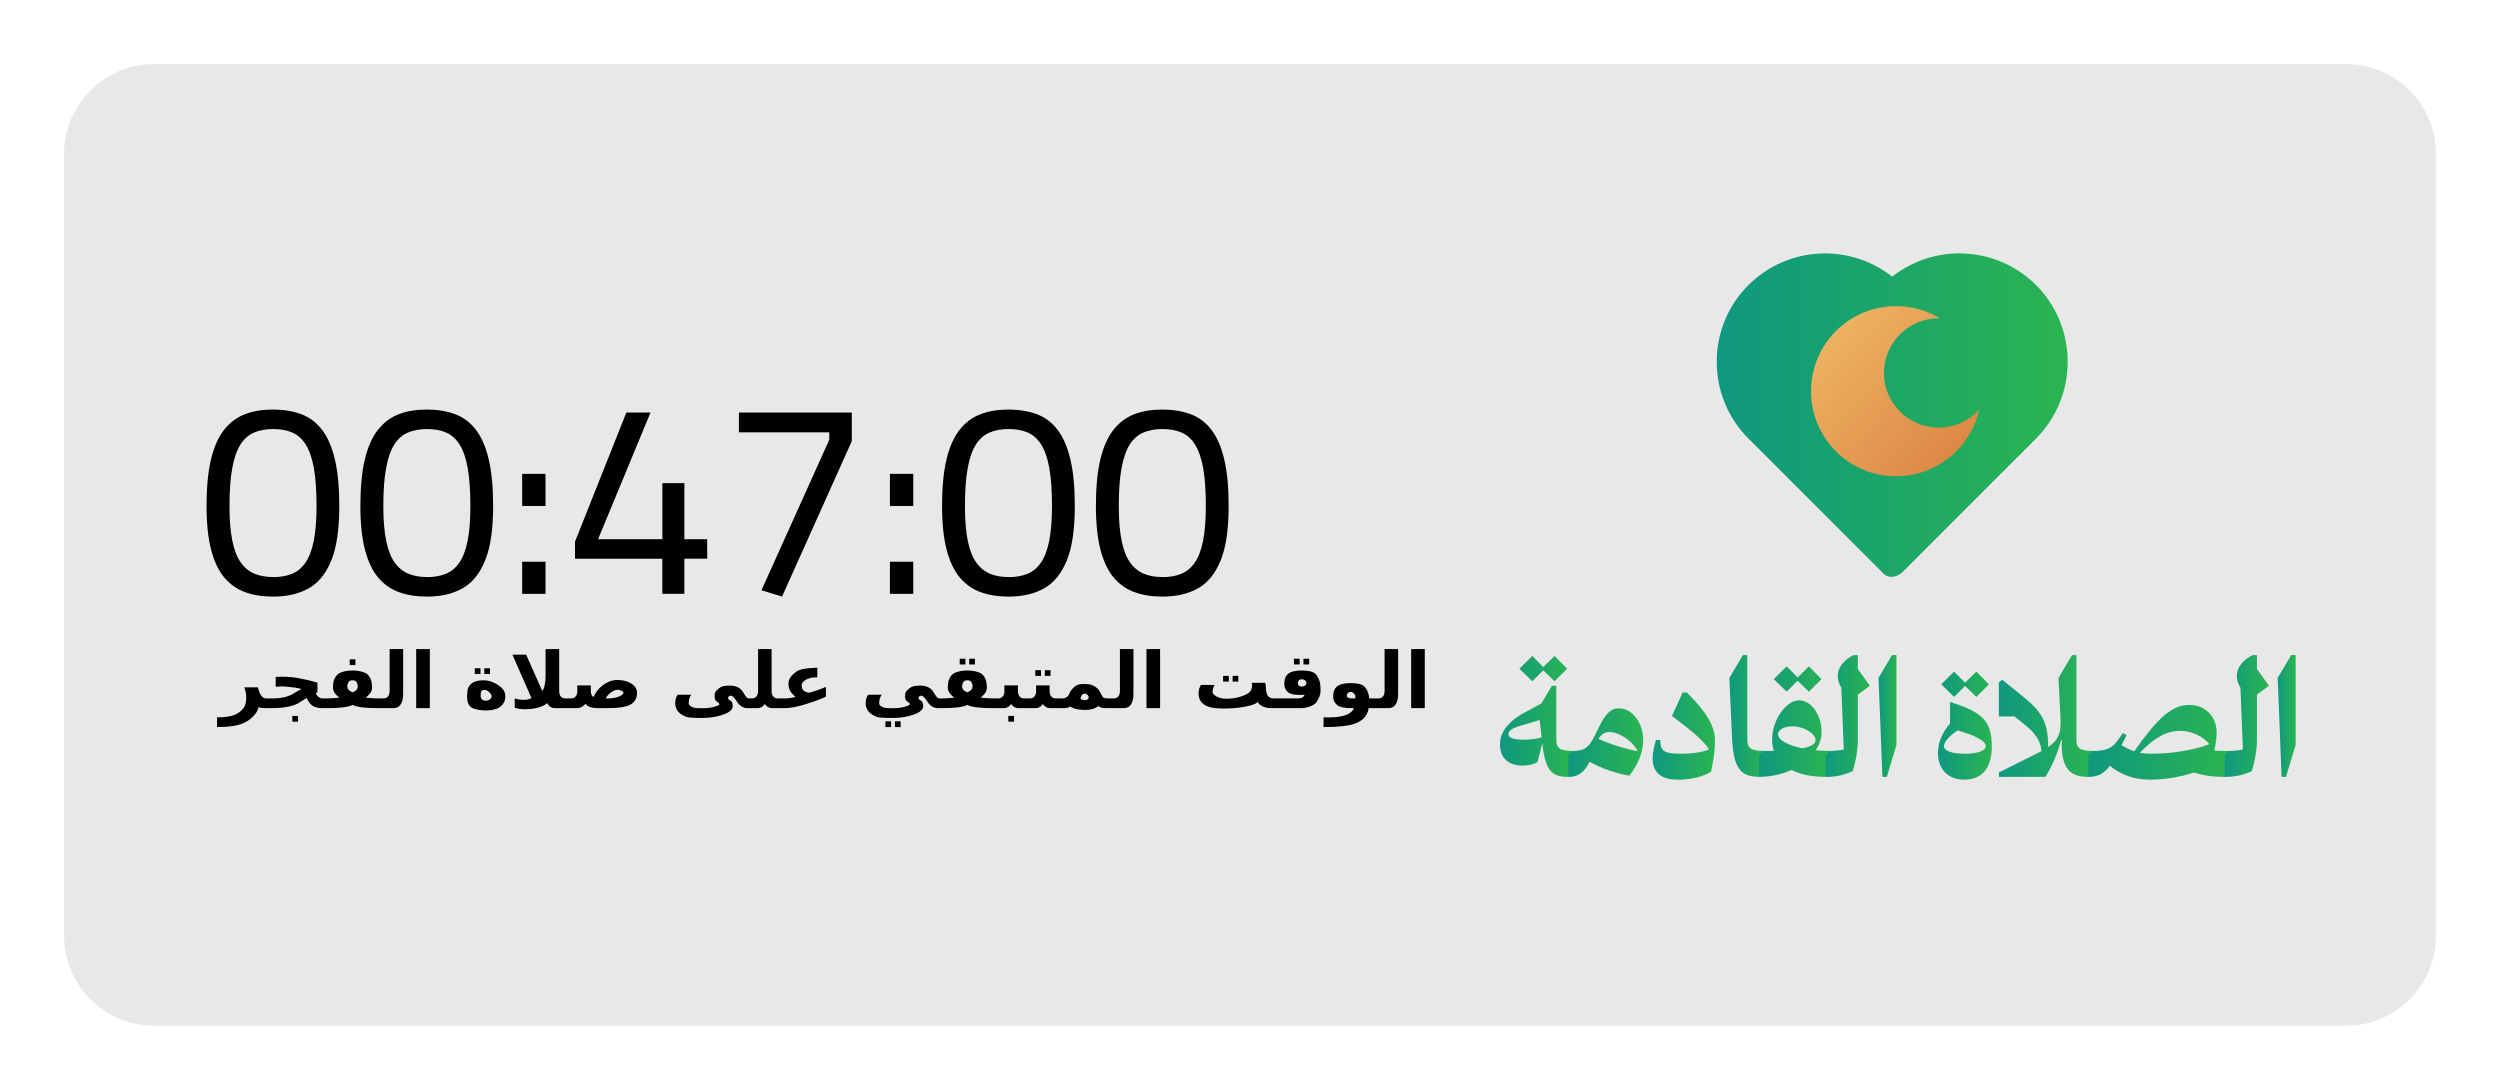
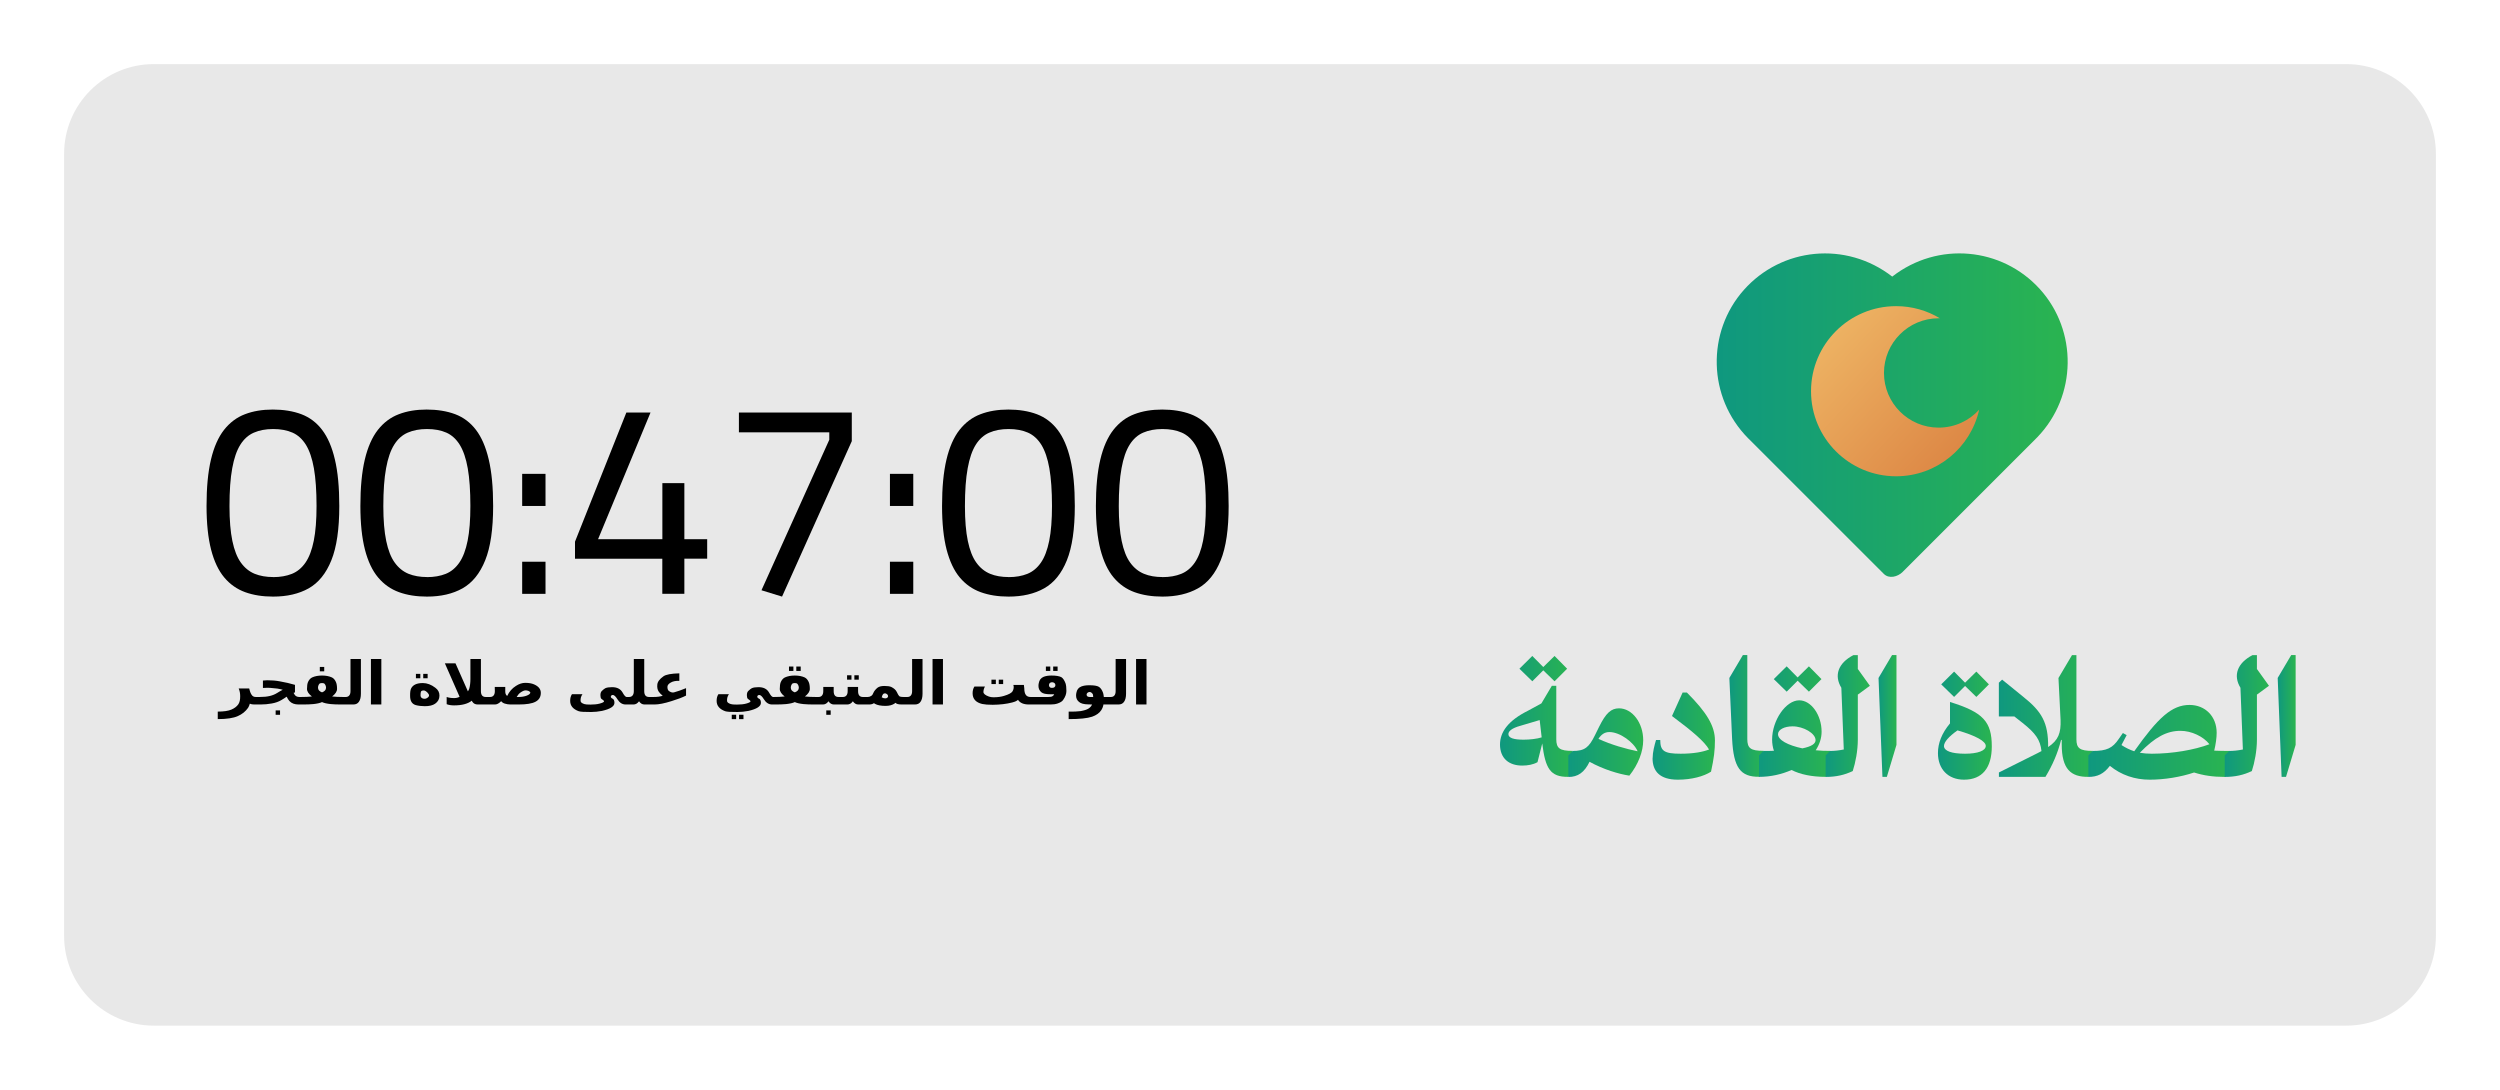
- <svg xmlns="http://www.w3.org/2000/svg" xmlns:xlink="http://www.w3.org/1999/xlink" id="Layer_1" version="1.1" viewBox="0 0 390 170">
+ <svg xmlns="http://www.w3.org/2000/svg" id="Layer_1" version="1.1" viewBox="0 0 390 170">
  <defs>
    <style>
      .st0 {
        fill: none;
      }

      .st1 {
+         opacity: .09;
+       }
+ 
+       .st1, .st2, .st3 {
+         isolation: isolate;
+       }
+ 
+       .st4 {
        fill: url(#linear-gradient2);
      }

-       .st2 {
+       .st5 {
        fill: url(#linear-gradient1);
      }

-       .st3 {
+       .st6 {
        fill: url(#linear-gradient9);
      }

-       .st4 {
+       .st7 {
        fill: url(#linear-gradient3);
      }

-       .st5 {
+       .st8 {
        fill: url(#linear-gradient6);
      }

-       .st6 {
+       .st9 {
        fill: url(#linear-gradient8);
      }

-       .st7 {
+       .st10 {
        fill: url(#linear-gradient7);
      }

-       .st8 {
+       .st11 {
        fill: url(#linear-gradient5);
      }

-       .st9 {
+       .st12 {
        fill: url(#linear-gradient4);
      }

-       .st10 {
-         font-family: Cairo-SemiBold, Cairo;
-         font-size: 12.12px;
-         font-weight: 600;
-       }
- 
-       .st11 {
+       .st13 {
        fill: url(#linear-gradient13);
      }

-       .st12 {
+       .st14 {
        fill: url(#linear-gradient12);
      }

-       .st13 {
+       .st15 {
        fill: url(#linear-gradient11);
      }

-       .st14 {
+       .st16 {
        fill: url(#linear-gradient10);
      }

-       .st15 {
+       .st17 {
        fill: url(#linear-gradient);
      }

-       .st16 {
-         isolation: isolate;
-       }
- 
-       .st17 {
-         opacity: .09;
+       .st3 {
+         font-family: Cairo-SemiBold, Cairo;
+         font-size: 9.32px;
+         font-weight: 600;
      }
    </style>
-     <linearGradient id="linear-gradient" x1="234" y1="111.76" x2="245.33" y2="111.76" gradientUnits="userSpaceOnUse">
+     <linearGradient id="linear-gradient" x1="267.81" y1="2328.76" x2="322.56" y2="2328.76" gradientTransform="translate(0 -2264)" gradientUnits="userSpaceOnUse">
      <stop offset="0" stop-color="#0f987f" />
      <stop offset="1" stop-color="#2ab450" />
    </linearGradient>
-     <linearGradient id="linear-gradient1" x1="244.64" y1="115.85" x2="256.33" y2="115.85" xlink:href="#linear-gradient" />
-     <linearGradient id="linear-gradient2" x1="257.81" y1="114.83" x2="267.54" y2="114.83" xlink:href="#linear-gradient" />
-     <linearGradient id="linear-gradient3" x1="269.78" y1="111.7" x2="275.1" y2="111.7" xlink:href="#linear-gradient" />
-     <linearGradient id="linear-gradient4" x1="274.41" y1="112.57" x2="285.49" y2="112.57" xlink:href="#linear-gradient" />
-     <linearGradient id="linear-gradient5" x1="284.8" y1="111.7" x2="291.7" y2="111.7" xlink:href="#linear-gradient" />
-     <linearGradient id="linear-gradient6" x1="293.05" y1="111.7" x2="295.86" y2="111.7" xlink:href="#linear-gradient" />
-     <linearGradient id="linear-gradient7" x1="302.32" y1="113.2" x2="310.73" y2="113.2" xlink:href="#linear-gradient" />
-     <linearGradient id="linear-gradient8" x1="311.82" y1="111.7" x2="326.46" y2="111.7" xlink:href="#linear-gradient" />
-     <linearGradient id="linear-gradient9" x1="325.78" y1="115.8" x2="347.75" y2="115.8" xlink:href="#linear-gradient" />
-     <linearGradient id="linear-gradient10" x1="347.07" y1="111.7" x2="353.97" y2="111.7" xlink:href="#linear-gradient" />
-     <linearGradient id="linear-gradient11" x1="355.32" y1="111.7" x2="358.12" y2="111.7" xlink:href="#linear-gradient" />
-     <linearGradient id="linear-gradient12" x1="267.8" y1="107.23" x2="322.56" y2="107.23" gradientTransform="translate(0 172) scale(1 -1)" xlink:href="#linear-gradient" />
-     <linearGradient id="linear-gradient13" x1="-2396.81" y1="162.08" x2="-2391.48" y2="167.03" gradientTransform="translate(12553.64 -781.48) scale(5.12)" gradientUnits="userSpaceOnUse">
+     <linearGradient id="linear-gradient1" x1="-2692.13" y1="920.82" x2="-2686.8" y2="915.87" gradientTransform="translate(14065.68 4763) scale(5.12 -5.12)" gradientUnits="userSpaceOnUse">
      <stop offset="0" stop-color="#f0ba68" />
      <stop offset="1" stop-color="#da8040" />
    </linearGradient>
+     <linearGradient id="linear-gradient2" x1="234" y1="60.24" x2="245.33" y2="60.24" gradientTransform="translate(0 172) scale(1 -1)" gradientUnits="userSpaceOnUse">
+       <stop offset="0" stop-color="#0f987f" />
+       <stop offset="1" stop-color="#2ab450" />
+     </linearGradient>
+     <linearGradient id="linear-gradient3" x1="244.64" y1="56.15" x2="256.32" y2="56.15" gradientTransform="translate(0 172) scale(1 -1)" gradientUnits="userSpaceOnUse">
+       <stop offset="0" stop-color="#0f987f" />
+       <stop offset="1" stop-color="#2ab450" />
+     </linearGradient>
+     <linearGradient id="linear-gradient4" x1="257.81" y1="57.17" x2="267.54" y2="57.17" gradientTransform="translate(0 172) scale(1 -1)" gradientUnits="userSpaceOnUse">
+       <stop offset="0" stop-color="#0f987f" />
+       <stop offset="1" stop-color="#2ab450" />
+     </linearGradient>
+     <linearGradient id="linear-gradient5" x1="269.78" y1="60.31" x2="275.1" y2="60.31" gradientTransform="translate(0 172) scale(1 -1)" gradientUnits="userSpaceOnUse">
+       <stop offset="0" stop-color="#0f987f" />
+       <stop offset="1" stop-color="#2ab450" />
+     </linearGradient>
+     <linearGradient id="linear-gradient6" x1="274.41" y1="59.43" x2="285.49" y2="59.43" gradientTransform="translate(0 172) scale(1 -1)" gradientUnits="userSpaceOnUse">
+       <stop offset="0" stop-color="#0f987f" />
+       <stop offset="1" stop-color="#2ab450" />
+     </linearGradient>
+     <linearGradient id="linear-gradient7" x1="284.8" y1="60.3" x2="291.7" y2="60.3" gradientTransform="translate(0 172) scale(1 -1)" gradientUnits="userSpaceOnUse">
+       <stop offset="0" stop-color="#0f987f" />
+       <stop offset="1" stop-color="#2ab450" />
+     </linearGradient>
+     <linearGradient id="linear-gradient8" x1="293.05" y1="60.31" x2="295.86" y2="60.31" gradientTransform="translate(0 172) scale(1 -1)" gradientUnits="userSpaceOnUse">
+       <stop offset="0" stop-color="#0f987f" />
+       <stop offset="1" stop-color="#2ab450" />
+     </linearGradient>
+     <linearGradient id="linear-gradient9" x1="302.32" y1="58.8" x2="310.73" y2="58.8" gradientTransform="translate(0 172) scale(1 -1)" gradientUnits="userSpaceOnUse">
+       <stop offset="0" stop-color="#0f987f" />
+       <stop offset="1" stop-color="#2ab450" />
+     </linearGradient>
+     <linearGradient id="linear-gradient10" x1="311.82" y1="60.3" x2="326.47" y2="60.3" gradientTransform="translate(0 172) scale(1 -1)" gradientUnits="userSpaceOnUse">
+       <stop offset="0" stop-color="#0f987f" />
+       <stop offset="1" stop-color="#2ab450" />
+     </linearGradient>
+     <linearGradient id="linear-gradient11" x1="325.78" y1="56.2" x2="347.76" y2="56.2" gradientTransform="translate(0 172) scale(1 -1)" gradientUnits="userSpaceOnUse">
+       <stop offset="0" stop-color="#0f987f" />
+       <stop offset="1" stop-color="#2ab450" />
+     </linearGradient>
+     <linearGradient id="linear-gradient12" x1="347.07" y1="60.3" x2="353.97" y2="60.3" gradientTransform="translate(0 172) scale(1 -1)" gradientUnits="userSpaceOnUse">
+       <stop offset="0" stop-color="#0f987f" />
+       <stop offset="1" stop-color="#2ab450" />
+     </linearGradient>
+     <linearGradient id="linear-gradient13" x1="355.32" y1="60.31" x2="358.12" y2="60.31" gradientTransform="translate(0 172) scale(1 -1)" gradientUnits="userSpaceOnUse">
+       <stop offset="0" stop-color="#0f987f" />
+       <stop offset="1" stop-color="#2ab450" />
+     </linearGradient>
  </defs>
-   <rect class="st17" x="10" y="10" width="370" height="150" rx="14" ry="14" />
+   <rect class="st1" x="10" y="10" width="370" height="150" rx="14" ry="14" />
  <rect class="st0" x="10.5" y="10.5" width="369" height="149" rx="14" ry="14" />
-   <g>
-     <path class="st15" d="M234,116.15c0-1.94,1.25-3.72,4.35-5.27l2.11-1.15,1.63-2.75h.69v8.33c0,1.43.53,1.83,2.55,1.83v3.36l-.69.69c-2.78.03-3.57-1.27-4.05-5.22l-.74,2.93c-.69.38-1.5.53-2.39.53-2.09,0-3.46-1.15-3.46-3.29ZM237.67,115.39c.99,0,2.11-.13,2.83-.36l-.31-2.7-3,.89c-1.32.36-1.88.84-1.88,1.3,0,.59.79.87,2.37.87ZM239.04,102.33l1.71,1.73,1.76-1.73,1.96,1.99-1.96,1.96-1.76-1.71-1.71,1.71-2.01-1.96,2.01-1.99Z" />
-     <path class="st2" d="M245.33,117.15c1.91,0,2.55-.56,3.49-2.47l.64-1.3c1.07-2.16,1.88-2.88,3.11-2.88,2.04,0,3.77,2.24,3.77,4.97,0,1.76-.76,3.77-2.16,5.53-1.66-.25-4.05-.97-6.21-2.16-.81,1.66-1.81,2.37-3.31,2.37v-3.36l.69-.69ZM249.36,115.26c1.96.92,4.33,1.58,6.11,1.94-.59-1.4-2.75-3-4.41-3-.74,0-1.27.38-1.71,1.07Z" />
-     <path class="st1" d="M257.81,118.29c0-.94.28-2.01.53-2.85h.66c0,1.71.59,2.14,3.18,2.14,2.01,0,3.49-.28,4.43-.66-.69-1.2-2.42-2.72-5.78-5.22l1.66-3.67h.66c3.13,3.13,4.38,5.25,4.38,7.49,0,1.5-.15,2.75-.61,4.86-1.15.74-3.03,1.25-5.17,1.25-2.83,0-3.95-1.32-3.95-3.34Z" />
-     <path class="st4" d="M270.21,115.31l-.43-9.55,2.11-3.57h.69v13.11c0,1.43.53,1.83,2.52,1.83v3.36l-.66.69c-2.95.03-4-1.43-4.23-5.88Z" />
-     <path class="st9" d="M275.1,117.15c.59,0,1.12,0,1.63-.03-.18-.53-.28-1.12-.28-1.76,0-2.98,2.14-6.11,4.23-6.11,1.88,0,3.49,2.32,3.49,4.89,0,1.02-.33,2.01-.92,2.9.71.08,1.48.1,2.24.1v3.36l-.69.69c-2.16,0-3.95-.38-5.32-1.07-1.5.66-3.23,1.07-5.07,1.07v-3.36l.69-.69ZM278.72,103.95l1.71,1.73,1.76-1.73,1.96,1.99-1.96,1.96-1.76-1.71-1.71,1.71-2.01-1.96,2.01-1.99ZM281.19,116.74c1.38-.28,2.04-.71,2.04-1.27,0-1.07-1.88-2.16-3.59-2.16-1.27,0-2.27.51-2.27,1.22,0,.92,1.53,1.73,3.82,2.22Z" />
-     <path class="st8" d="M285.49,117.15c.69,0,1.4-.08,2.14-.23l-.38-9.63c-1.17-1.91-.51-3.85,1.88-5.09h.69v2.16l1.88,2.62-1.88,1.38v7.03c0,1.71-.36,3.57-.79,4.89-1.25.61-2.6.92-4.23.92v-3.36l.69-.69Z" />
-     <path class="st5" d="M293.05,105.76l2.11-3.57h.69v14.01l-1.5,4.99h-.69l-.61-15.43Z" />
-     <path class="st7" d="M302.32,117.48c0-1.55.59-3.08,1.88-4.63v-3.34c5.19,1.6,6.52,3.08,6.52,6.93,0,3.36-1.5,5.19-4.33,5.19-2.47,0-4.07-1.63-4.07-4.15ZM304.84,104.77l1.71,1.73,1.76-1.73,1.96,1.99-1.96,1.96-1.76-1.71-1.71,1.71-2.01-1.96,2.01-1.99ZM306.55,117.58c1.96,0,3.23-.46,3.23-1.22,0-.71-1.48-1.58-4.41-2.42-1.38.97-2.11,1.83-2.11,2.44,0,.76,1.17,1.2,3.28,1.2Z" />
-     <path class="st6" d="M311.82,120.51l6.06-3.03c.2-.1.41-.2.59-.31-.18-1.76-.94-2.8-2.93-4.38l-1.3-1.02h-2.42v-5.27l.51-.48,3.26,2.65c2.95,2.34,3.95,4.07,3.92,7.87,1.6-1.07,2.01-2.19,1.94-4.23l-.33-6.54,2.11-3.57h.69v13.11c0,1.43.53,1.83,2.55,1.83v3.36l-.69.69c-2.75.03-4.15-1.22-4.15-5.07v-.69h-.1c-.53,2.06-1.3,3.87-2.44,5.76h-7.26v-.69Z" />
-     <path class="st3" d="M326.46,117.15c2.22,0,3.11-.46,4.07-1.88l.64-.92.59.33-.76,1.45-.05.1c.66.43,1.3.74,1.99.97,3.72-5.25,5.86-7.23,8.63-7.23,2.44,0,4.23,1.78,4.23,4.35,0,.74-.13,1.71-.38,2.78.69.03,1.45.05,2.34.05v3.44l-.69.61c-1.83,0-3.36-.23-4.79-.69-2.11.71-4.63,1.12-6.93,1.12s-4.43-.71-6.21-2.16c-.94,1.25-1.94,1.73-3.36,1.73v-3.36l.69-.69ZM333.82,117.43c.56.1,1.2.15,1.86.15,3.18,0,6.65-.59,8.99-1.48-.94-1.2-2.78-2.09-4.51-2.09-2.14,0-3.97.97-6.34,3.41Z" />
-     <path class="st14" d="M347.75,117.15c.69,0,1.4-.08,2.14-.23l-.38-9.63c-1.17-1.91-.51-3.85,1.88-5.09h.69v2.16l1.88,2.62-1.88,1.38v7.03c0,1.71-.36,3.57-.79,4.89-1.25.61-2.6.92-4.23.92v-3.36l.69-.69Z" />
-     <path class="st13" d="M355.32,105.76l2.11-3.57h.69v14.01l-1.5,4.99h-.69l-.61-15.43Z" />
-   </g>
-   <g id="Logo">
-     <path class="st12" d="M296.84,89.2c-.8.8-2.16,1.14-2.97.32l-21.17-21.16c-6.31-6.38-6.5-16.55-.66-23.13,5.89-6.63,15.94-7.67,23.15-2.08,7.13-5.55,17.11-4.57,23.01,1.93s5.85,16.68-.4,23.15l-20.97,20.97Z" />
-     <path class="st11" d="M302.64,49.65h-.21c-4.71,0-8.53,3.82-8.53,8.53s3.82,8.53,8.53,8.53c2.51,0,4.76-1.08,6.32-2.8-1.32,5.94-6.62,10.39-12.96,10.39-7.33,0-13.27-5.94-13.27-13.27s5.94-13.27,13.27-13.27c2.5,0,4.85.69,6.84,1.9h0Z" />
-   </g>
-   <g class="st16">
+   <g id="Don_x27_t_change">
+     <path class="st17" d="M296.84,89.2c-.8.8-2.16,1.14-2.97.32l-21.17-21.16c-6.31-6.38-6.5-16.55-.66-23.13,5.89-6.63,15.94-7.67,23.15-2.08,7.13-5.55,17.11-4.57,23.01,1.93s5.85,16.68-.4,23.15l-20.97,20.97h.01Z" />
+     <path class="st5" d="M302.64,49.65h-.21c-4.71,0-8.53,3.82-8.53,8.53s3.82,8.53,8.53,8.53c2.51,0,4.76-1.08,6.32-2.8-1.32,5.94-6.62,10.39-12.96,10.39-7.33,0-13.27-5.94-13.27-13.27s5.94-13.27,13.27-13.27c2.5,0,4.85.69,6.84,1.9h0Z" />
    <g>
-       <path d="M42.6,93.07c-1.63,0-3.08-.23-4.35-.69-1.27-.46-2.36-1.22-3.26-2.29-.9-1.07-1.59-2.52-2.06-4.35-.47-1.83-.71-4.1-.71-6.81,0-2.88.23-5.3.69-7.24.46-1.94,1.14-3.48,2.04-4.63.9-1.14,1.99-1.96,3.26-2.44,1.27-.49,2.72-.73,4.35-.73s3.17.24,4.46.73c1.29.49,2.36,1.3,3.23,2.44.87,1.14,1.54,2.68,1.99,4.61.46,1.93.69,4.35.69,7.26,0,3.6-.41,6.43-1.24,8.48-.83,2.06-2.01,3.51-3.53,4.37-1.53.86-3.38,1.29-5.55,1.29ZM42.6,90.03c1.11,0,2.09-.17,2.94-.51.84-.34,1.55-.93,2.12-1.76.57-.83,1-1.96,1.29-3.41.29-1.44.43-3.25.43-5.42,0-2.37-.14-4.33-.41-5.87-.27-1.54-.69-2.76-1.24-3.66-.56-.9-1.26-1.54-2.1-1.91-.84-.37-1.85-.56-3.02-.56s-2.14.19-3,.56c-.86.37-1.56,1-2.12,1.89-.56.89-.98,2.11-1.26,3.66-.29,1.56-.43,3.54-.43,5.93,0,2.17.15,3.98.45,5.42.3,1.44.74,2.57,1.33,3.38.58.81,1.3,1.39,2.14,1.74.84.34,1.81.51,2.89.51Z" />
-       <path d="M66.6,93.07c-1.63,0-3.08-.23-4.35-.69-1.27-.46-2.36-1.22-3.26-2.29-.9-1.07-1.59-2.52-2.06-4.35-.47-1.83-.71-4.1-.71-6.81,0-2.88.23-5.3.69-7.24.46-1.94,1.14-3.48,2.04-4.63.9-1.14,1.99-1.96,3.26-2.44,1.27-.49,2.72-.73,4.35-.73s3.17.24,4.46.73c1.29.49,2.36,1.3,3.23,2.44.87,1.14,1.54,2.68,1.99,4.61.46,1.93.69,4.35.69,7.26,0,3.6-.41,6.43-1.24,8.48-.83,2.06-2.01,3.51-3.53,4.37-1.53.86-3.38,1.29-5.55,1.29ZM66.6,90.03c1.11,0,2.09-.17,2.94-.51.84-.34,1.55-.93,2.12-1.76.57-.83,1-1.96,1.29-3.41.29-1.44.43-3.25.43-5.42,0-2.37-.14-4.33-.41-5.87-.27-1.54-.69-2.76-1.24-3.66-.56-.9-1.26-1.54-2.1-1.91-.84-.37-1.85-.56-3.02-.56s-2.14.19-3,.56c-.86.37-1.56,1-2.12,1.89-.56.89-.98,2.11-1.26,3.66-.29,1.56-.43,3.54-.43,5.93,0,2.17.15,3.98.45,5.42.3,1.44.74,2.57,1.33,3.38.58.81,1.3,1.39,2.14,1.74.84.34,1.81.51,2.89.51Z" />
-       <path d="M81.46,78.93v-5.01h3.64v5.01h-3.64ZM81.46,92.64v-5.01h3.64v5.01h-3.64Z" />
-       <path d="M103.32,92.64v-5.48h-13.62v-2.66l8.01-20.14h3.77l-8.18,19.75h10.03v-8.74h3.43v8.74h3.56v3.04h-3.56v5.48h-3.43Z" />
-       <path d="M122,93.07l-3.21-.99,10.58-23.48v-1.16h-14.1v-3.08h17.61v4.46l-10.88,24.25Z" />
-       <path d="M138.83,78.93v-5.01h3.64v5.01h-3.64ZM138.83,92.64v-5.01h3.64v5.01h-3.64Z" />
-       <path d="M157.34,93.07c-1.63,0-3.08-.23-4.35-.69-1.27-.46-2.36-1.22-3.26-2.29-.9-1.07-1.58-2.52-2.06-4.35-.47-1.83-.71-4.1-.71-6.81,0-2.88.23-5.3.69-7.24.46-1.94,1.14-3.48,2.04-4.63.9-1.14,1.99-1.96,3.26-2.44,1.27-.49,2.72-.73,4.35-.73s3.17.24,4.46.73c1.29.49,2.36,1.3,3.23,2.44s1.54,2.68,1.99,4.61c.46,1.93.69,4.35.69,7.26,0,3.6-.41,6.43-1.24,8.48-.83,2.06-2.01,3.51-3.54,4.37-1.53.86-3.38,1.29-5.55,1.29ZM157.34,90.03c1.11,0,2.09-.17,2.93-.51.84-.34,1.55-.93,2.12-1.76.57-.83,1-1.96,1.29-3.41.29-1.44.43-3.25.43-5.42,0-2.37-.14-4.33-.41-5.87s-.69-2.76-1.24-3.66c-.56-.9-1.26-1.54-2.1-1.91-.84-.37-1.85-.56-3.02-.56s-2.14.19-3,.56c-.86.37-1.56,1-2.12,1.89-.56.89-.98,2.11-1.26,3.66-.29,1.56-.43,3.54-.43,5.93,0,2.17.15,3.98.45,5.42.3,1.44.74,2.57,1.33,3.38.58.81,1.3,1.39,2.14,1.74s1.81.51,2.89.51Z" />
-       <path d="M181.34,93.07c-1.63,0-3.08-.23-4.35-.69-1.27-.46-2.36-1.22-3.26-2.29-.9-1.07-1.58-2.52-2.06-4.35-.47-1.83-.71-4.1-.71-6.81,0-2.88.23-5.3.69-7.24.46-1.94,1.14-3.48,2.04-4.63.9-1.14,1.99-1.96,3.26-2.44,1.27-.49,2.72-.73,4.35-.73s3.17.24,4.46.73c1.29.49,2.36,1.3,3.23,2.44s1.54,2.68,1.99,4.61c.46,1.93.69,4.35.69,7.26,0,3.6-.41,6.43-1.24,8.48-.83,2.06-2.01,3.51-3.54,4.37-1.53.86-3.38,1.29-5.55,1.29ZM181.34,90.03c1.11,0,2.09-.17,2.93-.51.84-.34,1.55-.93,2.12-1.76.57-.83,1-1.96,1.29-3.41.29-1.44.43-3.25.43-5.42,0-2.37-.14-4.33-.41-5.87s-.69-2.76-1.24-3.66c-.56-.9-1.26-1.54-2.1-1.91-.84-.37-1.85-.56-3.02-.56s-2.14.19-3,.56c-.86.37-1.56,1-2.12,1.89-.56.89-.98,2.11-1.26,3.66-.29,1.56-.43,3.54-.43,5.93,0,2.17.15,3.98.45,5.42.3,1.44.74,2.57,1.33,3.38.58.81,1.3,1.39,2.14,1.74s1.81.51,2.89.51Z" />
+       <path class="st4" d="M234,116.15c0-1.94,1.25-3.72,4.35-5.27l2.11-1.15,1.63-2.75h.69v8.33c0,1.43.53,1.83,2.55,1.83v3.36l-.69.69c-2.78.03-3.57-1.27-4.05-5.22l-.74,2.93c-.69.38-1.5.53-2.39.53-2.09,0-3.46-1.15-3.46-3.29h0ZM237.67,115.39c.99,0,2.11-.13,2.83-.36l-.31-2.7-3,.89c-1.32.36-1.88.84-1.88,1.3,0,.59.79.87,2.37.87h0ZM239.04,102.33l1.71,1.73,1.76-1.73,1.96,1.99-1.96,1.96-1.76-1.71-1.71,1.71-2.01-1.96,2.01-1.99Z" />
+       <path class="st7" d="M245.33,117.15c1.91,0,2.55-.56,3.49-2.47l.64-1.3c1.07-2.16,1.88-2.88,3.11-2.88,2.04,0,3.77,2.24,3.77,4.97,0,1.76-.76,3.77-2.16,5.53-1.66-.25-4.05-.97-6.21-2.16-.81,1.66-1.81,2.37-3.31,2.37v-3.36l.69-.69h-.02ZM249.36,115.26c1.96.92,4.33,1.58,6.11,1.94-.59-1.4-2.75-3-4.41-3-.74,0-1.27.38-1.71,1.07h.01Z" />
+       <path class="st12" d="M257.81,118.29c0-.94.28-2.01.53-2.85h.66c0,1.71.59,2.14,3.18,2.14,2.01,0,3.49-.28,4.43-.66-.69-1.2-2.42-2.72-5.78-5.22l1.66-3.67h.66c3.13,3.13,4.38,5.25,4.38,7.49,0,1.5-.15,2.75-.61,4.86-1.15.74-3.03,1.25-5.17,1.25-2.83,0-3.95-1.32-3.95-3.34h.01Z" />
+       <path class="st11" d="M270.21,115.31l-.43-9.55,2.11-3.57h.69v13.11c0,1.43.53,1.83,2.52,1.83v3.36l-.66.69c-2.95.03-4-1.43-4.23-5.88h0Z" />
+       <path class="st8" d="M275.1,117.15c.59,0,1.12,0,1.63-.03-.18-.53-.28-1.12-.28-1.76,0-2.98,2.14-6.11,4.23-6.11,1.88,0,3.49,2.32,3.49,4.89,0,1.02-.33,2.01-.92,2.9.71.08,1.48.1,2.24.1v3.36l-.69.69c-2.16,0-3.95-.38-5.32-1.07-1.5.66-3.23,1.07-5.07,1.07v-3.36l.69-.69h0ZM278.72,103.95l1.71,1.73,1.76-1.73,1.96,1.99-1.96,1.96-1.76-1.71-1.71,1.71-2.01-1.96,2.01-1.99ZM281.19,116.74c1.38-.28,2.04-.71,2.04-1.27,0-1.07-1.88-2.16-3.59-2.16-1.27,0-2.27.51-2.27,1.22,0,.92,1.53,1.73,3.82,2.22h0Z" />
+       <path class="st10" d="M285.49,117.15c.69,0,1.4-.08,2.14-.23l-.38-9.63c-1.17-1.91-.51-3.85,1.88-5.09h.69v2.16l1.88,2.62-1.88,1.38v7.03c0,1.71-.36,3.57-.79,4.89-1.25.61-2.6.92-4.23.92v-3.36s.69-.69.69-.69Z" />
+       <path class="st9" d="M293.05,105.76l2.11-3.57h.69v14.01l-1.5,4.99h-.69l-.61-15.43Z" />
+       <path class="st6" d="M302.32,117.48c0-1.55.59-3.08,1.88-4.63v-3.34c5.19,1.6,6.52,3.08,6.52,6.93,0,3.36-1.5,5.19-4.33,5.19-2.47,0-4.07-1.63-4.07-4.15ZM304.84,104.77l1.71,1.73,1.76-1.73,1.96,1.99-1.96,1.96-1.76-1.71-1.71,1.71-2.01-1.96,2.01-1.99ZM306.55,117.58c1.96,0,3.23-.46,3.23-1.22,0-.71-1.48-1.58-4.41-2.42-1.38.97-2.11,1.83-2.11,2.44,0,.76,1.17,1.2,3.28,1.2h0Z" />
+       <path class="st16" d="M311.82,120.51l6.06-3.03c.2-.1.41-.2.59-.31-.18-1.76-.94-2.8-2.93-4.38l-1.3-1.02h-2.42v-5.27l.51-.48,3.26,2.65c2.95,2.34,3.95,4.07,3.92,7.87,1.6-1.07,2.01-2.19,1.94-4.23l-.33-6.54,2.11-3.57h.69v13.11c0,1.43.53,1.83,2.55,1.83v3.36l-.69.69c-2.75.03-4.15-1.22-4.15-5.07v-.69h-.1c-.53,2.06-1.3,3.87-2.44,5.76h-7.26v-.69h-.01Z" />
+       <path class="st15" d="M326.46,117.15c2.22,0,3.11-.46,4.07-1.88l.64-.92.59.33-.76,1.45-.05.1c.66.43,1.3.74,1.99.97,3.72-5.25,5.86-7.23,8.63-7.23,2.44,0,4.23,1.78,4.23,4.35,0,.74-.13,1.71-.38,2.78.69.03,1.45.05,2.34.05v3.44l-.69.61c-1.83,0-3.36-.23-4.79-.69-2.11.71-4.63,1.12-6.93,1.12s-4.43-.71-6.21-2.16c-.94,1.25-1.94,1.73-3.36,1.73v-3.36l.69-.69h-.01ZM333.82,117.43c.56.1,1.2.15,1.86.15,3.18,0,6.65-.59,8.99-1.48-.94-1.2-2.78-2.09-4.51-2.09-2.14,0-3.97.97-6.34,3.41h0Z" />
+       <path class="st14" d="M347.75,117.15c.69,0,1.4-.08,2.14-.23l-.38-9.63c-1.17-1.91-.51-3.85,1.88-5.09h.69v2.16l1.88,2.62-1.88,1.38v7.03c0,1.71-.36,3.57-.79,4.89-1.25.61-2.6.92-4.23.92v-3.36s.69-.69.69-.69Z" />
+       <path class="st13" d="M355.32,105.76l2.11-3.57h.69v14.01l-1.5,4.99h-.69l-.61-15.43Z" />
    </g>
  </g>
-   <text class="st10" transform="translate(34.36 110.47)">
-     <tspan x="0" y="0">الوقت المتبقي على صلاة الفجر</tspan>
-   </text>
+   <g id="_الوقت_المتبقي_للصلاة" data-name="الوقت_المتبقي_للصلاة" class="st2">
+     <g>
+       <path d="M42.6,93.07c-1.63,0-3.08-.23-4.35-.69-1.27-.46-2.36-1.22-3.26-2.29-.9-1.07-1.59-2.52-2.06-4.35s-.71-4.1-.71-6.81c0-2.88.23-5.3.69-7.24.46-1.94,1.14-3.48,2.04-4.63.9-1.14,1.99-1.96,3.26-2.44,1.27-.49,2.72-.73,4.35-.73s3.17.24,4.46.73,2.36,1.3,3.23,2.44,1.54,2.68,1.99,4.61c.46,1.93.69,4.35.69,7.26,0,3.6-.41,6.43-1.24,8.48-.83,2.06-2.01,3.51-3.53,4.37-1.53.86-3.38,1.29-5.55,1.29h0ZM42.6,90.03c1.11,0,2.09-.17,2.94-.51.84-.34,1.55-.93,2.12-1.76s1-1.96,1.29-3.41c.29-1.44.43-3.25.43-5.42,0-2.37-.14-4.33-.41-5.87s-.69-2.76-1.24-3.66c-.56-.9-1.26-1.54-2.1-1.91s-1.85-.56-3.02-.56-2.14.19-3,.56c-.86.37-1.56,1-2.12,1.89-.56.89-.98,2.11-1.26,3.66-.29,1.56-.43,3.54-.43,5.93,0,2.17.15,3.98.45,5.42.3,1.44.74,2.57,1.33,3.38.58.81,1.3,1.39,2.14,1.74.84.34,1.81.51,2.89.51h-.01Z" />
+       <path d="M66.6,93.07c-1.63,0-3.08-.23-4.35-.69-1.27-.46-2.36-1.22-3.26-2.29-.9-1.07-1.59-2.52-2.06-4.35s-.71-4.1-.71-6.81c0-2.88.23-5.3.69-7.24.46-1.94,1.14-3.48,2.04-4.63.9-1.14,1.99-1.96,3.26-2.44,1.27-.49,2.72-.73,4.35-.73s3.17.24,4.46.73,2.36,1.3,3.23,2.44,1.54,2.68,1.99,4.61c.46,1.93.69,4.35.69,7.26,0,3.6-.41,6.43-1.24,8.48-.83,2.06-2.01,3.51-3.53,4.37-1.53.86-3.38,1.29-5.55,1.29h-.01ZM66.6,90.03c1.11,0,2.09-.17,2.94-.51.84-.34,1.55-.93,2.12-1.76s1-1.96,1.29-3.41c.29-1.44.43-3.25.43-5.42,0-2.37-.14-4.33-.41-5.87-.27-1.54-.69-2.76-1.24-3.66-.56-.9-1.26-1.54-2.1-1.91s-1.85-.56-3.02-.56-2.14.19-3,.56c-.86.37-1.56,1-2.12,1.89-.56.89-.98,2.11-1.26,3.66-.29,1.56-.43,3.54-.43,5.93,0,2.17.15,3.98.45,5.42.3,1.44.74,2.57,1.33,3.38.58.81,1.3,1.39,2.14,1.74.84.34,1.81.51,2.89.51h-.01Z" />
+       <path d="M81.46,78.93v-5.01h3.64v5.01h-3.64ZM81.46,92.64v-5.01h3.64v5.01h-3.64Z" />
+       <path d="M103.32,92.64v-5.48h-13.62v-2.66l8.01-20.14h3.77l-8.18,19.75h10.03v-8.74h3.43v8.74h3.56v3.04h-3.56v5.48h-3.44Z" />
+       <path d="M122,93.07l-3.21-.99,10.58-23.48v-1.16h-14.1v-3.08h17.61v4.46s-10.88,24.25-10.88,24.25Z" />
+       <path d="M138.83,78.93v-5.01h3.64v5.01h-3.64ZM138.83,92.64v-5.01h3.64v5.01h-3.64Z" />
+       <path d="M157.34,93.07c-1.63,0-3.08-.23-4.35-.69s-2.36-1.22-3.26-2.29-1.58-2.52-2.06-4.35c-.47-1.83-.71-4.1-.71-6.81,0-2.88.23-5.3.69-7.24.46-1.94,1.14-3.48,2.04-4.63.9-1.14,1.99-1.96,3.26-2.44,1.27-.49,2.72-.73,4.35-.73s3.17.24,4.46.73c1.29.49,2.36,1.3,3.23,2.44s1.54,2.68,1.99,4.61c.46,1.93.69,4.35.69,7.26,0,3.6-.41,6.43-1.24,8.48-.83,2.06-2.01,3.51-3.54,4.37s-3.38,1.29-5.55,1.29ZM157.34,90.03c1.11,0,2.09-.17,2.93-.51.84-.34,1.55-.93,2.12-1.76.57-.83,1-1.96,1.29-3.41.29-1.44.43-3.25.43-5.42,0-2.37-.14-4.33-.41-5.87s-.69-2.76-1.24-3.66c-.56-.9-1.26-1.54-2.1-1.91-.84-.37-1.85-.56-3.02-.56s-2.14.19-3,.56c-.86.37-1.56,1-2.12,1.89s-.98,2.11-1.26,3.66c-.29,1.56-.43,3.54-.43,5.93,0,2.17.15,3.98.45,5.42.3,1.44.74,2.57,1.33,3.38.58.81,1.3,1.39,2.14,1.74s1.81.51,2.89.51h0Z" />
+       <path d="M181.34,93.07c-1.63,0-3.08-.23-4.35-.69s-2.36-1.22-3.26-2.29-1.58-2.52-2.06-4.35c-.47-1.83-.71-4.1-.71-6.81,0-2.88.23-5.3.69-7.24.46-1.94,1.14-3.48,2.04-4.63.9-1.14,1.99-1.96,3.26-2.44,1.27-.49,2.72-.73,4.35-.73s3.17.24,4.46.73c1.29.49,2.36,1.3,3.23,2.44s1.54,2.68,1.99,4.61c.46,1.93.69,4.35.69,7.26,0,3.6-.41,6.43-1.24,8.48-.83,2.06-2.01,3.51-3.54,4.37s-3.38,1.29-5.55,1.29ZM181.34,90.03c1.11,0,2.09-.17,2.93-.51.84-.34,1.55-.93,2.12-1.76.57-.83,1-1.96,1.29-3.41.29-1.44.43-3.25.43-5.42,0-2.37-.14-4.33-.41-5.87s-.69-2.76-1.24-3.66c-.56-.9-1.26-1.54-2.1-1.91-.84-.37-1.85-.56-3.02-.56s-2.14.19-3,.56c-.86.37-1.56,1-2.12,1.89s-.98,2.11-1.26,3.66c-.29,1.56-.43,3.54-.43,5.93,0,2.17.15,3.98.45,5.42.3,1.44.74,2.57,1.33,3.38.58.81,1.3,1.39,2.14,1.74s1.81.51,2.89.51h0Z" />
+     </g>
+   </g>
+   <g id="_تيكست_الصلاة_القادمة" data-name="تيكست_الصلاة_القادمة" class="st2">
+     <text class="st3" transform="translate(34.36 109.9)">
+       <tspan x="0" y="0">الوقت المتبقي على صلاة الفجر</tspan>
+     </text>
+   </g>
</svg>
